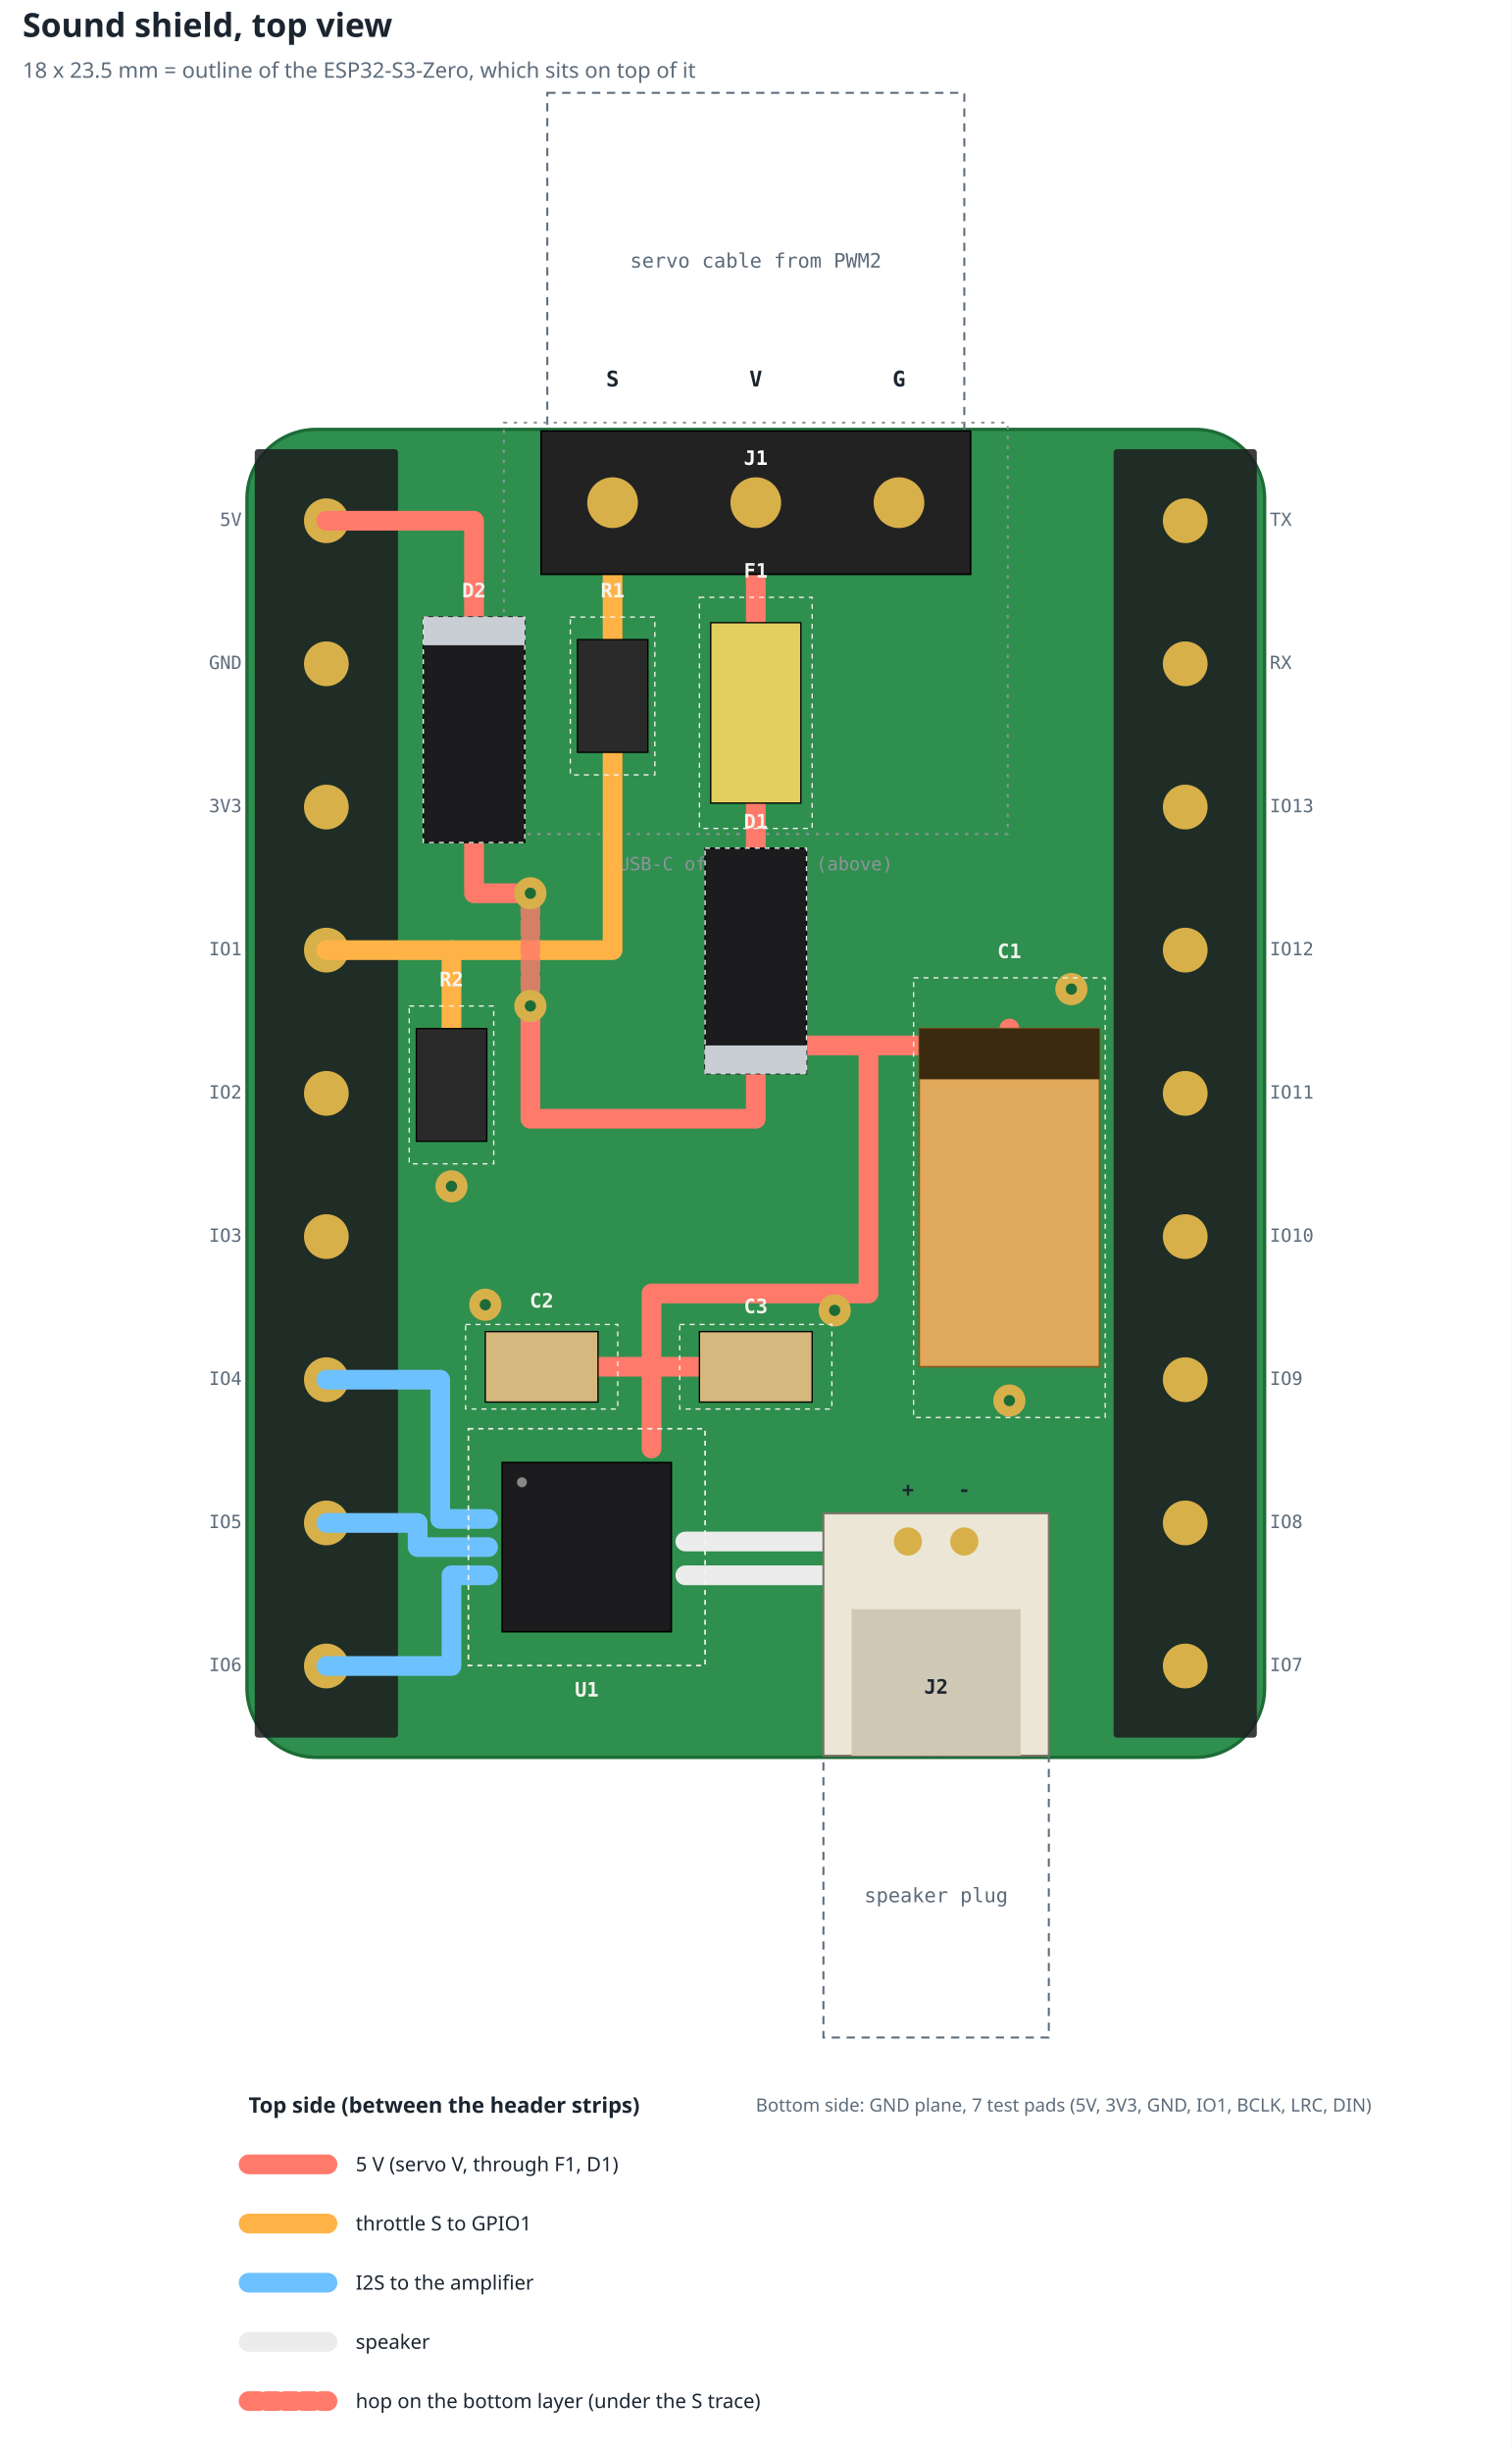
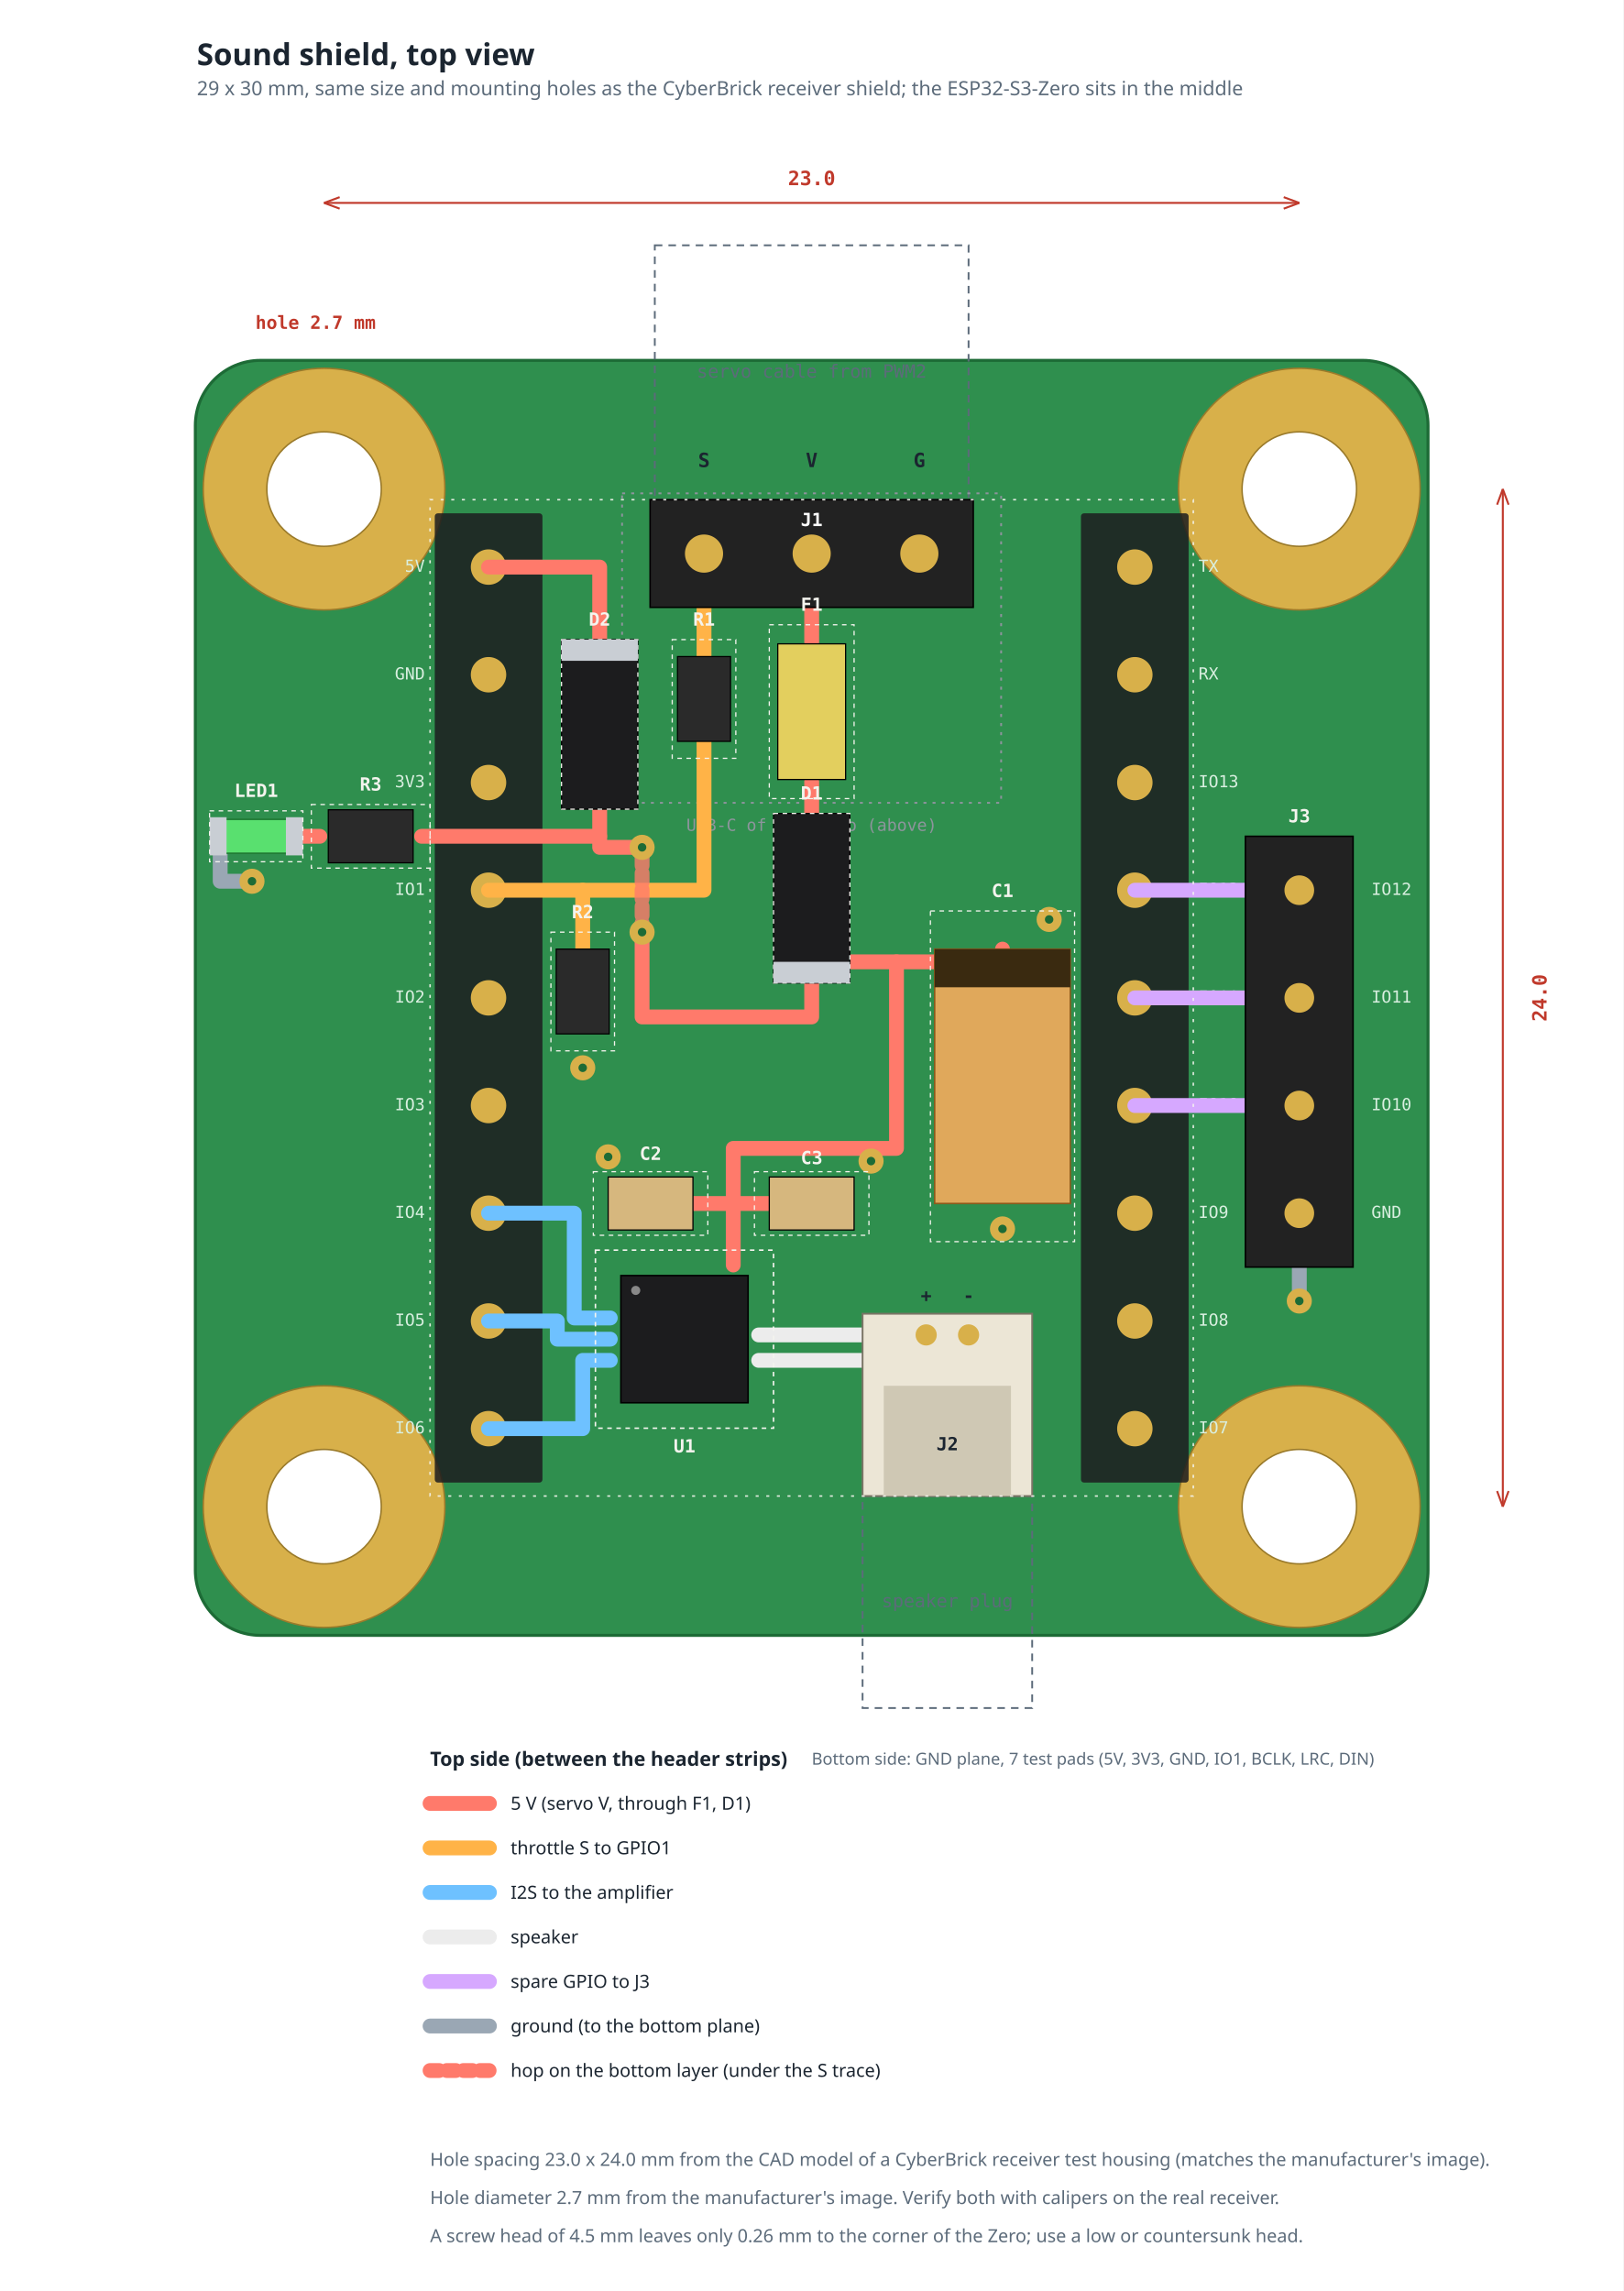
- <svg xmlns="http://www.w3.org/2000/svg" viewBox="0 0 912 1479" width="912" height="1479">
-   <rect width="912" height="1479" fill="#ffffff" />
-   <text x="13.6" y="15.2" font-family="system-ui,sans-serif" font-size="20" font-weight="600" text-anchor="start" dominant-baseline="middle" fill="#1b2530">Sound shield, top view</text>
-   <text x="13.6" y="42.4" font-family="system-ui,sans-serif" font-size="13" font-weight="500" text-anchor="start" dominant-baseline="middle" fill="#5c6b7a">18 x 23.5 mm = outline of the ESP32-S3-Zero, which sits on top of it</text>
-   <rect x="150.0" y="260.0" width="612.0" height="799.0" rx="40.8" fill="#1d6b36" stroke="#1d6b36" stroke-width="4" />
-   <rect x="150.0" y="260.0" width="612.0" height="799.0" rx="40.8" fill="#2f8f4e" stroke="none" />
-   <rect x="330.2" y="56.0" width="251.6" height="204.0" fill="none" stroke="#5c6b7a" stroke-width="1.2" stroke-dasharray="5 4" />
-   <text x="456.0" y="158.0" font-family="ui-monospace,Menlo,Consolas,monospace" font-size="12" font-weight="500" text-anchor="middle" dominant-baseline="middle" fill="#5c6b7a">servo cable from PWM2</text>
-   <rect x="496.8" y="1059.0" width="136.0" height="170.0" fill="none" stroke="#5c6b7a" stroke-width="1.2" stroke-dasharray="5 4" />
-   <text x="564.8" y="1144.0" font-family="ui-monospace,Menlo,Consolas,monospace" font-size="12" font-weight="500" text-anchor="middle" dominant-baseline="middle" fill="#5c6b7a">speaker plug</text>
-   <rect x="304.0" y="254.9" width="304.0" height="248.2" fill="none" stroke="#8d949c" stroke-width="1.2" stroke-dasharray="2 4" />
-   <text x="456.0" y="521.8" font-family="ui-monospace,Menlo,Consolas,monospace" font-size="11" font-weight="500" text-anchor="middle" dominant-baseline="middle" fill="#8d949c">USB-C of the Zero (above)</text>
-   <rect x="153.7" y="270.9" width="86.4" height="777.2" fill="#1c1c1e" opacity="0.85" rx="2" />
-   <rect x="671.9" y="270.9" width="86.4" height="777.2" fill="#1c1c1e" opacity="0.85" rx="2" />
-   <circle cx="196.9" cy="314.1" r="13.5" fill="#d8b04a" />
-   <circle cx="715.1" cy="314.1" r="13.5" fill="#d8b04a" />
-   <text x="145.9" y="314.1" font-family="ui-monospace,Menlo,Consolas,monospace" font-size="11" font-weight="500" text-anchor="end" dominant-baseline="middle" fill="#5c6b7a">5V</text>
-   <text x="766.1" y="314.1" font-family="ui-monospace,Menlo,Consolas,monospace" font-size="11" font-weight="500" text-anchor="start" dominant-baseline="middle" fill="#5c6b7a">TX</text>
-   <circle cx="196.9" cy="400.4" r="13.5" fill="#d8b04a" />
-   <circle cx="715.1" cy="400.4" r="13.5" fill="#d8b04a" />
-   <text x="145.9" y="400.4" font-family="ui-monospace,Menlo,Consolas,monospace" font-size="11" font-weight="500" text-anchor="end" dominant-baseline="middle" fill="#5c6b7a">GND</text>
-   <text x="766.1" y="400.4" font-family="ui-monospace,Menlo,Consolas,monospace" font-size="11" font-weight="500" text-anchor="start" dominant-baseline="middle" fill="#5c6b7a">RX</text>
-   <circle cx="196.9" cy="486.8" r="13.5" fill="#d8b04a" />
-   <circle cx="715.1" cy="486.8" r="13.5" fill="#d8b04a" />
-   <text x="145.9" y="486.8" font-family="ui-monospace,Menlo,Consolas,monospace" font-size="11" font-weight="500" text-anchor="end" dominant-baseline="middle" fill="#5c6b7a">3V3</text>
-   <text x="766.1" y="486.8" font-family="ui-monospace,Menlo,Consolas,monospace" font-size="11" font-weight="500" text-anchor="start" dominant-baseline="middle" fill="#5c6b7a">IO13</text>
-   <circle cx="196.9" cy="573.1" r="13.5" fill="#d8b04a" />
-   <circle cx="715.1" cy="573.1" r="13.5" fill="#d8b04a" />
-   <text x="145.9" y="573.1" font-family="ui-monospace,Menlo,Consolas,monospace" font-size="11" font-weight="500" text-anchor="end" dominant-baseline="middle" fill="#5c6b7a">IO1</text>
-   <text x="766.1" y="573.1" font-family="ui-monospace,Menlo,Consolas,monospace" font-size="11" font-weight="500" text-anchor="start" dominant-baseline="middle" fill="#5c6b7a">IO12</text>
-   <circle cx="196.9" cy="659.5" r="13.5" fill="#d8b04a" />
-   <circle cx="715.1" cy="659.5" r="13.5" fill="#d8b04a" />
-   <text x="145.9" y="659.5" font-family="ui-monospace,Menlo,Consolas,monospace" font-size="11" font-weight="500" text-anchor="end" dominant-baseline="middle" fill="#5c6b7a">IO2</text>
-   <text x="766.1" y="659.5" font-family="ui-monospace,Menlo,Consolas,monospace" font-size="11" font-weight="500" text-anchor="start" dominant-baseline="middle" fill="#5c6b7a">IO11</text>
-   <circle cx="196.9" cy="745.9" r="13.5" fill="#d8b04a" />
-   <circle cx="715.1" cy="745.9" r="13.5" fill="#d8b04a" />
-   <text x="145.9" y="745.9" font-family="ui-monospace,Menlo,Consolas,monospace" font-size="11" font-weight="500" text-anchor="end" dominant-baseline="middle" fill="#5c6b7a">IO3</text>
-   <text x="766.1" y="745.9" font-family="ui-monospace,Menlo,Consolas,monospace" font-size="11" font-weight="500" text-anchor="start" dominant-baseline="middle" fill="#5c6b7a">IO10</text>
-   <circle cx="196.9" cy="832.2" r="13.5" fill="#d8b04a" />
-   <circle cx="715.1" cy="832.2" r="13.5" fill="#d8b04a" />
-   <text x="145.9" y="832.2" font-family="ui-monospace,Menlo,Consolas,monospace" font-size="11" font-weight="500" text-anchor="end" dominant-baseline="middle" fill="#5c6b7a">IO4</text>
-   <text x="766.1" y="832.2" font-family="ui-monospace,Menlo,Consolas,monospace" font-size="11" font-weight="500" text-anchor="start" dominant-baseline="middle" fill="#5c6b7a">IO9</text>
-   <circle cx="196.9" cy="918.6" r="13.5" fill="#d8b04a" />
-   <circle cx="715.1" cy="918.6" r="13.5" fill="#d8b04a" />
-   <text x="145.9" y="918.6" font-family="ui-monospace,Menlo,Consolas,monospace" font-size="11" font-weight="500" text-anchor="end" dominant-baseline="middle" fill="#5c6b7a">IO5</text>
-   <text x="766.1" y="918.6" font-family="ui-monospace,Menlo,Consolas,monospace" font-size="11" font-weight="500" text-anchor="start" dominant-baseline="middle" fill="#5c6b7a">IO8</text>
-   <circle cx="196.9" cy="1004.9" r="13.5" fill="#d8b04a" />
-   <circle cx="715.1" cy="1004.9" r="13.5" fill="#d8b04a" />
-   <text x="145.9" y="1004.9" font-family="ui-monospace,Menlo,Consolas,monospace" font-size="11" font-weight="500" text-anchor="end" dominant-baseline="middle" fill="#5c6b7a">IO6</text>
-   <text x="766.1" y="1004.9" font-family="ui-monospace,Menlo,Consolas,monospace" font-size="11" font-weight="500" text-anchor="start" dominant-baseline="middle" fill="#5c6b7a">IO7</text>
-   <polyline points="369.6,303.2 369.6,389.2" fill="none" stroke="#ffb347" stroke-width="11.9" stroke-linejoin="round" stroke-linecap="round" />
-   <polyline points="369.6,450.4 369.6,573.1 196.9,573.1" fill="none" stroke="#ffb347" stroke-width="11.9" stroke-linejoin="round" stroke-linecap="round" />
-   <polyline points="456.0,303.2 456.0,373.9" fill="none" stroke="#ff7a6b" stroke-width="11.9" stroke-linejoin="round" stroke-linecap="round" />
-   <polyline points="456.0,486.1 456.0,528.6" fill="none" stroke="#ff7a6b" stroke-width="11.9" stroke-linejoin="round" stroke-linecap="round" />
-   <polyline points="456.0,630.6 609.0,630.6 609.0,620.4" fill="none" stroke="#ff7a6b" stroke-width="11.9" stroke-linejoin="round" stroke-linecap="round" />
-   <polyline points="456.0,630.6 456.0,674.8 320.0,674.8 320.0,606.8" fill="none" stroke="#ff7a6b" stroke-width="11.9" stroke-linejoin="round" stroke-linecap="round" />
-   <polyline points="320.0,606.8 320.0,538.8" fill="none" stroke="#ff7a6b" stroke-width="11.9" stroke-linejoin="round" stroke-linecap="round" stroke-dasharray="6 5" opacity="0.8" />
-   <polyline points="320.0,538.8 286.0,538.8 286.0,494.6" fill="none" stroke="#ff7a6b" stroke-width="11.9" stroke-linejoin="round" stroke-linecap="round" />
-   <polyline points="286.0,385.8 286.0,314.1 196.9,314.1" fill="none" stroke="#ff7a6b" stroke-width="11.9" stroke-linejoin="round" stroke-linecap="round" />
-   <polyline points="524.0,630.6 524.0,780.2 393.1,780.2 393.1,873.7" fill="none" stroke="#ff7a6b" stroke-width="11.9" stroke-linejoin="round" stroke-linecap="round" />
-   <polyline points="360.8,824.4 393.1,824.4" fill="none" stroke="#ff7a6b" stroke-width="11.9" stroke-linejoin="round" stroke-linecap="round" />
-   <polyline points="393.1,824.4 422.0,824.4" fill="none" stroke="#ff7a6b" stroke-width="11.9" stroke-linejoin="round" stroke-linecap="round" />
-   <polyline points="196.9,832.2 265.6,832.2 265.6,916.2 294.5,916.2" fill="none" stroke="#6ec1ff" stroke-width="11.9" stroke-linejoin="round" stroke-linecap="round" />
-   <polyline points="196.9,918.6 252.0,918.6 252.0,933.2 294.5,933.2" fill="none" stroke="#6ec1ff" stroke-width="11.9" stroke-linejoin="round" stroke-linecap="round" />
-   <polyline points="196.9,1004.9 272.4,1004.9 272.4,950.2 294.5,950.2" fill="none" stroke="#6ec1ff" stroke-width="11.9" stroke-linejoin="round" stroke-linecap="round" />
-   <polyline points="413.5,929.8 547.8,929.8" fill="none" stroke="#ececec" stroke-width="11.9" stroke-linejoin="round" stroke-linecap="round" />
-   <polyline points="413.5,950.2 581.8,950.2 581.8,929.8" fill="none" stroke="#ececec" stroke-width="11.9" stroke-linejoin="round" stroke-linecap="round" />
-   <polyline points="272.4,573.1 272.4,620.4" fill="none" stroke="#ffb347" stroke-width="11.9" stroke-linejoin="round" stroke-linecap="round" />
-   <circle cx="272.4" cy="715.6" r="9.7" fill="#d8b04a" />
-   <circle cx="272.4" cy="715.6" r="3.4" fill="#1d6b36" />
-   <circle cx="292.8" cy="787.0" r="9.7" fill="#d8b04a" />
-   <circle cx="292.8" cy="787.0" r="3.4" fill="#1d6b36" />
-   <circle cx="503.6" cy="790.4" r="9.7" fill="#d8b04a" />
-   <circle cx="503.6" cy="790.4" r="3.4" fill="#1d6b36" />
-   <circle cx="609.0" cy="844.8" r="9.7" fill="#d8b04a" />
-   <circle cx="609.0" cy="844.8" r="3.4" fill="#1d6b36" />
-   <circle cx="354.0" cy="933.2" r="9.7" fill="#d8b04a" />
-   <circle cx="354.0" cy="933.2" r="3.4" fill="#1d6b36" />
-   <circle cx="646.4" cy="596.6" r="9.7" fill="#d8b04a" />
-   <circle cx="646.4" cy="596.6" r="3.4" fill="#1d6b36" />
-   <circle cx="320.0" cy="606.8" r="9.7" fill="#d8b04a" />
-   <circle cx="320.0" cy="606.8" r="3.4" fill="#1d6b36" />
-   <circle cx="320.0" cy="538.8" r="9.7" fill="#d8b04a" />
-   <circle cx="320.0" cy="538.8" r="3.4" fill="#1d6b36" />
-   <rect x="326.5" y="260.0" width="259.1" height="86.4" fill="#222" stroke="#000" stroke-width="1" />
-   <circle cx="369.6" cy="303.2" r="15.3" fill="#d8b04a" />
-   <circle cx="456.0" cy="303.2" r="15.3" fill="#d8b04a" />
-   <circle cx="542.4" cy="303.2" r="15.3" fill="#d8b04a" />
-   <text x="369.6" y="229.4" font-family="ui-monospace,Menlo,Consolas,monospace" font-size="13" font-weight="700" text-anchor="middle" dominant-baseline="middle" fill="#1b2530">S</text>
-   <text x="456.0" y="229.4" font-family="ui-monospace,Menlo,Consolas,monospace" font-size="13" font-weight="700" text-anchor="middle" dominant-baseline="middle" fill="#1b2530">V</text>
-   <text x="542.4" y="229.4" font-family="ui-monospace,Menlo,Consolas,monospace" font-size="13" font-weight="700" text-anchor="middle" dominant-baseline="middle" fill="#1b2530">G</text>
-   <rect x="348.4" y="385.8" width="42.5" height="68.0" fill="#2a2a2a" stroke="#000" stroke-width="0.8" />
-   <rect x="344.1" y="372.2" width="51.0" height="95.2" fill="none" stroke="#f4f4ee" stroke-width="0.8" stroke-dasharray="3 3" />
-   <text x="369.6" y="356.9" font-family="ui-monospace,Menlo,Consolas,monospace" font-size="12" font-weight="700" text-anchor="middle" dominant-baseline="middle" fill="#f4f4ee">R1</text>
-   <rect x="428.8" y="375.6" width="54.4" height="108.8" fill="#e3cf5e" stroke="#000" stroke-width="0.8" />
-   <rect x="422.0" y="360.3" width="68.0" height="139.4" fill="none" stroke="#f4f4ee" stroke-width="0.8" stroke-dasharray="3 3" />
-   <text x="456.0" y="345.0" font-family="ui-monospace,Menlo,Consolas,monospace" font-size="12" font-weight="700" text-anchor="middle" dominant-baseline="middle" fill="#f4f4ee">F1</text>
-   <rect x="425.4" y="511.6" width="61.2" height="136.0" fill="#1c1c1e" stroke="#000" stroke-width="0.8" />
-   <rect x="425.4" y="511.6" width="61.2" height="136.0" fill="none" stroke="#f4f4ee" stroke-width="0.8" stroke-dasharray="3 3" />
-   <rect x="425.4" y="630.6" width="61.2" height="17.0" fill="#c9ced4" stroke="none" />
-   <text x="456.0" y="496.3" font-family="ui-monospace,Menlo,Consolas,monospace" font-size="12" font-weight="700" text-anchor="middle" dominant-baseline="middle" fill="#f4f4ee">D1</text>
-   <rect x="255.4" y="372.2" width="61.2" height="136.0" fill="#1c1c1e" stroke="#000" stroke-width="0.8" />
-   <rect x="255.4" y="372.2" width="61.2" height="136.0" fill="none" stroke="#f4f4ee" stroke-width="0.8" stroke-dasharray="3 3" />
-   <rect x="255.4" y="372.2" width="61.2" height="17.0" fill="#c9ced4" stroke="none" />
-   <text x="286.0" y="356.9" font-family="ui-monospace,Menlo,Consolas,monospace" font-size="12" font-weight="700" text-anchor="middle" dominant-baseline="middle" fill="#f4f4ee">D2</text>
-   <rect x="251.2" y="620.4" width="42.5" height="68.0" fill="#2a2a2a" stroke="#000" stroke-width="0.8" />
-   <rect x="246.9" y="606.8" width="51.0" height="95.2" fill="none" stroke="#f4f4ee" stroke-width="0.8" stroke-dasharray="3 3" />
-   <text x="272.4" y="591.5" font-family="ui-monospace,Menlo,Consolas,monospace" font-size="12" font-weight="700" text-anchor="middle" dominant-baseline="middle" fill="#f4f4ee">R2</text>
-   <rect x="554.6" y="620.4" width="108.8" height="204.0" fill="#e0a85b" stroke="#8a5a1c" stroke-width="1" />
-   <rect x="554.6" y="620.4" width="108.8" height="30.6" fill="#3a2a10" stroke="none" />
-   <rect x="551.2" y="589.8" width="115.6" height="265.2" fill="none" stroke="#f4f4ee" stroke-width="0.8" stroke-dasharray="3 3" />
-   <text x="609.0" y="574.5" font-family="ui-monospace,Menlo,Consolas,monospace" font-size="12" font-weight="700" text-anchor="middle" dominant-baseline="middle" fill="#f4f4ee">C1</text>
-   <rect x="292.8" y="803.2" width="68.0" height="42.5" fill="#d6b77e" stroke="#000" stroke-width="0.8" />
-   <rect x="280.9" y="798.9" width="91.8" height="51.0" fill="none" stroke="#f4f4ee" stroke-width="0.8" stroke-dasharray="3 3" />
-   <rect x="422.0" y="803.2" width="68.0" height="42.5" fill="#d6b77e" stroke="#000" stroke-width="0.8" />
-   <rect x="410.1" y="798.9" width="91.8" height="51.0" fill="none" stroke="#f4f4ee" stroke-width="0.8" stroke-dasharray="3 3" />
-   <rect x="282.6" y="861.8" width="142.8" height="142.8" fill="none" stroke="#f4f4ee" stroke-width="1" stroke-dasharray="3 3" />
-   <rect x="303.0" y="882.2" width="102.0" height="102.0" fill="#1c1c1e" stroke="#000" stroke-width="1" />
-   <circle cx="314.9" cy="894.1" r="3" fill="#888" />
-   <rect x="496.8" y="912.8" width="136.0" height="146.2" fill="#ece6d6" stroke="#7a7466" stroke-width="1.2" />
-   <rect x="513.8" y="970.6" width="102.0" height="88.4" fill="#cfc8b4" stroke="none" />
-   <circle cx="547.8" cy="929.8" r="8.5" fill="#d8b04a" />
-   <circle cx="581.8" cy="929.8" r="8.5" fill="#d8b04a" />
-   <text x="547.8" y="899.2" font-family="ui-monospace,Menlo,Consolas,monospace" font-size="12" font-weight="700" text-anchor="middle" dominant-baseline="middle" fill="#1b2530">+</text>
-   <text x="581.8" y="899.2" font-family="ui-monospace,Menlo,Consolas,monospace" font-size="12" font-weight="700" text-anchor="middle" dominant-baseline="middle" fill="#1b2530">-</text>
-   <text x="354.0" y="1019.9" font-family="ui-monospace,Menlo,Consolas,monospace" font-size="12" font-weight="700" text-anchor="middle" dominant-baseline="middle" fill="#f4f4ee">U1</text>
-   <text x="326.8" y="785.3" font-family="ui-monospace,Menlo,Consolas,monospace" font-size="12" font-weight="700" text-anchor="middle" dominant-baseline="middle" fill="#f4f4ee">C2</text>
-   <text x="456.0" y="788.7" font-family="ui-monospace,Menlo,Consolas,monospace" font-size="12" font-weight="700" text-anchor="middle" dominant-baseline="middle" fill="#f4f4ee">C3</text>
-   <text x="564.8" y="1018.2" font-family="ui-monospace,Menlo,Consolas,monospace" font-size="12" font-weight="700" text-anchor="middle" dominant-baseline="middle" fill="#1b2530">J2</text>
-   <text x="456.0" y="277.0" font-family="ui-monospace,Menlo,Consolas,monospace" font-size="12" font-weight="700" text-anchor="middle" dominant-baseline="middle" fill="#fff">J1</text>
-   <text x="150.0" y="1269.8" font-family="system-ui,sans-serif" font-size="13" font-weight="600" text-anchor="start" dominant-baseline="middle" fill="#1b2530">Top side (between the header strips)</text>
-   <line x1="150.0" x2="197.6" y1="1305.5" y2="1305.5" stroke="#ff7a6b" stroke-width="11.9" stroke-linecap="round" />
-   <text x="214.6" y="1305.5" font-family="system-ui,sans-serif" font-size="12" font-weight="500" text-anchor="start" dominant-baseline="middle" fill="#1b2530">5 V (servo V, through F1, D1)</text>
-   <line x1="150.0" x2="197.6" y1="1341.2" y2="1341.2" stroke="#ffb347" stroke-width="11.9" stroke-linecap="round" />
-   <text x="214.6" y="1341.2" font-family="system-ui,sans-serif" font-size="12" font-weight="500" text-anchor="start" dominant-baseline="middle" fill="#1b2530">throttle S to GPIO1</text>
-   <line x1="150.0" x2="197.6" y1="1376.9" y2="1376.9" stroke="#6ec1ff" stroke-width="11.9" stroke-linecap="round" />
-   <text x="214.6" y="1376.9" font-family="system-ui,sans-serif" font-size="12" font-weight="500" text-anchor="start" dominant-baseline="middle" fill="#1b2530">I2S to the amplifier</text>
-   <line x1="150.0" x2="197.6" y1="1412.6" y2="1412.6" stroke="#ececec" stroke-width="11.9" stroke-linecap="round" />
-   <text x="214.6" y="1412.6" font-family="system-ui,sans-serif" font-size="12" font-weight="500" text-anchor="start" dominant-baseline="middle" fill="#1b2530">speaker</text>
-   <line x1="150.0" x2="197.6" y1="1448.3" y2="1448.3" stroke="#ff7a6b" stroke-width="11.9" stroke-dasharray="6 5" stroke-linecap="round" />
-   <text x="214.6" y="1448.3" font-family="system-ui,sans-serif" font-size="12" font-weight="500" text-anchor="start" dominant-baseline="middle" fill="#1b2530">hop on the bottom layer (under the S trace)</text>
-   <text x="456.0" y="1269.8" font-family="system-ui,sans-serif" font-size="11" font-weight="500" text-anchor="start" dominant-baseline="middle" fill="#5c6b7a">Bottom side: GND plane, 7 test pads (5V, 3V3, GND, IO1, BCLK, LRC, DIN)</text>
+ <svg xmlns="http://www.w3.org/2000/svg" viewBox="0 0 1072 1513" width="1072" height="1513">
+   <rect width="1072" height="1513" fill="#ffffff" />
+   <text x="130.0" y="36.0" font-family="system-ui,sans-serif" font-size="20" font-weight="600" text-anchor="start" dominant-baseline="middle" fill="#1b2530">Sound shield, top view</text>
+   <text x="130.0" y="58.4" font-family="system-ui,sans-serif" font-size="13" font-weight="500" text-anchor="start" dominant-baseline="middle" fill="#5c6b7a">29 x 30 mm, same size and mounting holes as the CyberBrick receiver shield; the ESP32-S3-Zero sits in the middle</text>
+   <rect x="130.0" y="239.0" width="812.0" height="840.0" rx="42.0" fill="#1d6b36" stroke="#1d6b36" stroke-width="4" />
+   <rect x="130.0" y="239.0" width="812.0" height="840.0" rx="42.0" fill="#2f8f4e" stroke="none" />
+   <circle cx="214.0" cy="323.0" r="79.8" fill="#d8b04a" stroke="#9a7a2a" stroke-width="1" />
+   <circle cx="214.0" cy="323.0" r="37.8" fill="#ffffff" stroke="#9a7a2a" stroke-width="1" />
+   <circle cx="858.0" cy="323.0" r="79.8" fill="#d8b04a" stroke="#9a7a2a" stroke-width="1" />
+   <circle cx="858.0" cy="323.0" r="37.8" fill="#ffffff" stroke="#9a7a2a" stroke-width="1" />
+   <circle cx="214.0" cy="995.0" r="79.8" fill="#d8b04a" stroke="#9a7a2a" stroke-width="1" />
+   <circle cx="214.0" cy="995.0" r="37.8" fill="#ffffff" stroke="#9a7a2a" stroke-width="1" />
+   <circle cx="858.0" cy="995.0" r="79.8" fill="#d8b04a" stroke="#9a7a2a" stroke-width="1" />
+   <circle cx="858.0" cy="995.0" r="37.8" fill="#ffffff" stroke="#9a7a2a" stroke-width="1" />
+   <rect x="432.4" y="162.0" width="207.2" height="168.0" fill="none" stroke="#5c6b7a" stroke-width="1.2" stroke-dasharray="5 4" />
+   <text x="536.0" y="246.0" font-family="ui-monospace,Menlo,Consolas,monospace" font-size="12" font-weight="500" text-anchor="middle" dominant-baseline="middle" fill="#5c6b7a">servo cable from PWM2</text>
+   <rect x="569.6" y="988.0" width="112.0" height="140.0" fill="none" stroke="#5c6b7a" stroke-width="1.2" stroke-dasharray="5 4" />
+   <text x="625.6" y="1058.0" font-family="ui-monospace,Menlo,Consolas,monospace" font-size="12" font-weight="500" text-anchor="middle" dominant-baseline="middle" fill="#5c6b7a">speaker plug</text>
+   <rect x="410.8" y="325.8" width="250.3" height="204.4" fill="none" stroke="#8d949c" stroke-width="1.2" stroke-dasharray="2 4" />
+   <text x="536.0" y="545.6" font-family="ui-monospace,Menlo,Consolas,monospace" font-size="11" font-weight="500" text-anchor="middle" dominant-baseline="middle" fill="#8d949c">USB-C of the Zero (above)</text>
+   <rect x="287.1" y="339.0" width="71.1" height="640.1" fill="#1c1c1e" opacity="0.85" rx="2" />
+   <rect x="713.8" y="339.0" width="71.1" height="640.1" fill="#1c1c1e" opacity="0.85" rx="2" />
+   <circle cx="322.6" cy="374.5" r="11.7" fill="#d8b04a" />
+   <circle cx="749.4" cy="374.5" r="11.7" fill="#d8b04a" />
+   <text x="280.6" y="374.5" font-family="ui-monospace,Menlo,Consolas,monospace" font-size="11" font-weight="500" text-anchor="end" dominant-baseline="middle" fill="#d9efe0">5V</text>
+   <text x="791.4" y="374.5" font-family="ui-monospace,Menlo,Consolas,monospace" font-size="11" font-weight="500" text-anchor="start" dominant-baseline="middle" fill="#d9efe0">TX</text>
+   <circle cx="322.6" cy="445.6" r="11.7" fill="#d8b04a" />
+   <circle cx="749.4" cy="445.6" r="11.7" fill="#d8b04a" />
+   <text x="280.6" y="445.6" font-family="ui-monospace,Menlo,Consolas,monospace" font-size="11" font-weight="500" text-anchor="end" dominant-baseline="middle" fill="#d9efe0">GND</text>
+   <text x="791.4" y="445.6" font-family="ui-monospace,Menlo,Consolas,monospace" font-size="11" font-weight="500" text-anchor="start" dominant-baseline="middle" fill="#d9efe0">RX</text>
+   <circle cx="322.6" cy="516.8" r="11.7" fill="#d8b04a" />
+   <circle cx="749.4" cy="516.8" r="11.7" fill="#d8b04a" />
+   <text x="280.6" y="516.8" font-family="ui-monospace,Menlo,Consolas,monospace" font-size="11" font-weight="500" text-anchor="end" dominant-baseline="middle" fill="#d9efe0">3V3</text>
+   <text x="791.4" y="516.8" font-family="ui-monospace,Menlo,Consolas,monospace" font-size="11" font-weight="500" text-anchor="start" dominant-baseline="middle" fill="#d9efe0">IO13</text>
+   <circle cx="322.6" cy="587.9" r="11.7" fill="#d8b04a" />
+   <circle cx="749.4" cy="587.9" r="11.7" fill="#d8b04a" />
+   <text x="280.6" y="587.9" font-family="ui-monospace,Menlo,Consolas,monospace" font-size="11" font-weight="500" text-anchor="end" dominant-baseline="middle" fill="#d9efe0">IO1</text>
+   <text x="791.4" y="587.9" font-family="ui-monospace,Menlo,Consolas,monospace" font-size="11" font-weight="500" text-anchor="start" dominant-baseline="middle" fill="#d9efe0">IO12</text>
+   <circle cx="322.6" cy="659.0" r="11.7" fill="#d8b04a" />
+   <circle cx="749.4" cy="659.0" r="11.7" fill="#d8b04a" />
+   <text x="280.6" y="659.0" font-family="ui-monospace,Menlo,Consolas,monospace" font-size="11" font-weight="500" text-anchor="end" dominant-baseline="middle" fill="#d9efe0">IO2</text>
+   <text x="791.4" y="659.0" font-family="ui-monospace,Menlo,Consolas,monospace" font-size="11" font-weight="500" text-anchor="start" dominant-baseline="middle" fill="#d9efe0">IO11</text>
+   <circle cx="322.6" cy="730.1" r="11.7" fill="#d8b04a" />
+   <circle cx="749.4" cy="730.1" r="11.7" fill="#d8b04a" />
+   <text x="280.6" y="730.1" font-family="ui-monospace,Menlo,Consolas,monospace" font-size="11" font-weight="500" text-anchor="end" dominant-baseline="middle" fill="#d9efe0">IO3</text>
+   <text x="791.4" y="730.1" font-family="ui-monospace,Menlo,Consolas,monospace" font-size="11" font-weight="500" text-anchor="start" dominant-baseline="middle" fill="#d9efe0">IO10</text>
+   <circle cx="322.6" cy="801.2" r="11.7" fill="#d8b04a" />
+   <circle cx="749.4" cy="801.2" r="11.7" fill="#d8b04a" />
+   <text x="280.6" y="801.2" font-family="ui-monospace,Menlo,Consolas,monospace" font-size="11" font-weight="500" text-anchor="end" dominant-baseline="middle" fill="#d9efe0">IO4</text>
+   <text x="791.4" y="801.2" font-family="ui-monospace,Menlo,Consolas,monospace" font-size="11" font-weight="500" text-anchor="start" dominant-baseline="middle" fill="#d9efe0">IO9</text>
+   <circle cx="322.6" cy="872.4" r="11.7" fill="#d8b04a" />
+   <circle cx="749.4" cy="872.4" r="11.7" fill="#d8b04a" />
+   <text x="280.6" y="872.4" font-family="ui-monospace,Menlo,Consolas,monospace" font-size="11" font-weight="500" text-anchor="end" dominant-baseline="middle" fill="#d9efe0">IO5</text>
+   <text x="791.4" y="872.4" font-family="ui-monospace,Menlo,Consolas,monospace" font-size="11" font-weight="500" text-anchor="start" dominant-baseline="middle" fill="#d9efe0">IO8</text>
+   <circle cx="322.6" cy="943.5" r="11.7" fill="#d8b04a" />
+   <circle cx="749.4" cy="943.5" r="11.7" fill="#d8b04a" />
+   <text x="280.6" y="943.5" font-family="ui-monospace,Menlo,Consolas,monospace" font-size="11" font-weight="500" text-anchor="end" dominant-baseline="middle" fill="#d9efe0">IO6</text>
+   <text x="791.4" y="943.5" font-family="ui-monospace,Menlo,Consolas,monospace" font-size="11" font-weight="500" text-anchor="start" dominant-baseline="middle" fill="#d9efe0">IO7</text>
+   <polyline points="464.9,365.6 464.9,436.4" fill="none" stroke="#ffb347" stroke-width="9.8" stroke-linejoin="round" stroke-linecap="round" />
+   <polyline points="464.9,486.8 464.9,587.9 322.6,587.9" fill="none" stroke="#ffb347" stroke-width="9.8" stroke-linejoin="round" stroke-linecap="round" />
+   <polyline points="536.0,365.6 536.0,423.8" fill="none" stroke="#ff7a6b" stroke-width="9.8" stroke-linejoin="round" stroke-linecap="round" />
+   <polyline points="536.0,516.2 536.0,551.2" fill="none" stroke="#ff7a6b" stroke-width="9.8" stroke-linejoin="round" stroke-linecap="round" />
+   <polyline points="536.0,635.2 662.0,635.2 662.0,626.8" fill="none" stroke="#ff7a6b" stroke-width="9.8" stroke-linejoin="round" stroke-linecap="round" />
+   <polyline points="536.0,635.2 536.0,671.6 424.0,671.6 424.0,615.6" fill="none" stroke="#ff7a6b" stroke-width="9.8" stroke-linejoin="round" stroke-linecap="round" />
+   <polyline points="424.0,615.6 424.0,559.6" fill="none" stroke="#ff7a6b" stroke-width="9.8" stroke-linejoin="round" stroke-linecap="round" stroke-dasharray="6 5" opacity="0.8" />
+   <polyline points="424.0,559.6 396.0,559.6 396.0,523.2" fill="none" stroke="#ff7a6b" stroke-width="9.8" stroke-linejoin="round" stroke-linecap="round" />
+   <polyline points="396.0,433.6 396.0,374.5 322.6,374.5" fill="none" stroke="#ff7a6b" stroke-width="9.8" stroke-linejoin="round" stroke-linecap="round" />
+   <polyline points="592.0,635.2 592.0,758.4 484.2,758.4 484.2,835.4" fill="none" stroke="#ff7a6b" stroke-width="9.8" stroke-linejoin="round" stroke-linecap="round" />
+   <polyline points="457.6,794.8 484.2,794.8" fill="none" stroke="#ff7a6b" stroke-width="9.8" stroke-linejoin="round" stroke-linecap="round" />
+   <polyline points="484.2,794.8 508.0,794.8" fill="none" stroke="#ff7a6b" stroke-width="9.8" stroke-linejoin="round" stroke-linecap="round" />
+   <polyline points="322.6,801.2 379.2,801.2 379.2,870.4 403.0,870.4" fill="none" stroke="#6ec1ff" stroke-width="9.8" stroke-linejoin="round" stroke-linecap="round" />
+   <polyline points="322.6,872.4 368.0,872.4 368.0,884.4 403.0,884.4" fill="none" stroke="#6ec1ff" stroke-width="9.8" stroke-linejoin="round" stroke-linecap="round" />
+   <polyline points="322.6,943.5 384.8,943.5 384.8,898.4 403.0,898.4" fill="none" stroke="#6ec1ff" stroke-width="9.8" stroke-linejoin="round" stroke-linecap="round" />
+   <polyline points="501.0,881.6 611.6,881.6" fill="none" stroke="#ececec" stroke-width="9.8" stroke-linejoin="round" stroke-linecap="round" />
+   <polyline points="501.0,898.4 639.6,898.4 639.6,881.6" fill="none" stroke="#ececec" stroke-width="9.8" stroke-linejoin="round" stroke-linecap="round" />
+   <polyline points="384.8,587.9 384.8,626.8" fill="none" stroke="#ffb347" stroke-width="9.8" stroke-linejoin="round" stroke-linecap="round" />
+   <polyline points="396.0,552.3 278.4,552.3" fill="none" stroke="#ff7a6b" stroke-width="9.8" stroke-linejoin="round" stroke-linecap="round" />
+   <polyline points="211.2,552.3 193.0,552.3" fill="none" stroke="#ff7a6b" stroke-width="9.8" stroke-linejoin="round" stroke-linecap="round" />
+   <polyline points="145.4,552.3 145.4,582.0 166.4,582.0" fill="none" stroke="#9aa7b4" stroke-width="9.8" stroke-linejoin="round" stroke-linecap="round" />
+   <polyline points="749.4,587.9 858.0,587.9" fill="none" stroke="#d6a8ff" stroke-width="9.8" stroke-linejoin="round" stroke-linecap="round" />
+   <polyline points="749.4,659.0 858.0,659.0" fill="none" stroke="#d6a8ff" stroke-width="9.8" stroke-linejoin="round" stroke-linecap="round" />
+   <polyline points="749.4,730.1 858.0,730.1" fill="none" stroke="#d6a8ff" stroke-width="9.8" stroke-linejoin="round" stroke-linecap="round" />
+   <polyline points="858.0,801.2 858.0,859.2" fill="none" stroke="#9aa7b4" stroke-width="9.8" stroke-linejoin="round" stroke-linecap="round" />
+   <circle cx="384.8" cy="705.2" r="8.3" fill="#d8b04a" />
+   <circle cx="384.8" cy="705.2" r="2.8" fill="#1d6b36" />
+   <circle cx="401.6" cy="764.0" r="8.3" fill="#d8b04a" />
+   <circle cx="401.6" cy="764.0" r="2.8" fill="#1d6b36" />
+   <circle cx="575.2" cy="766.8" r="8.3" fill="#d8b04a" />
+   <circle cx="575.2" cy="766.8" r="2.8" fill="#1d6b36" />
+   <circle cx="662.0" cy="811.6" r="8.3" fill="#d8b04a" />
+   <circle cx="662.0" cy="811.6" r="2.8" fill="#1d6b36" />
+   <circle cx="452.0" cy="884.4" r="8.3" fill="#d8b04a" />
+   <circle cx="452.0" cy="884.4" r="2.8" fill="#1d6b36" />
+   <circle cx="692.8" cy="607.2" r="8.3" fill="#d8b04a" />
+   <circle cx="692.8" cy="607.2" r="2.8" fill="#1d6b36" />
+   <circle cx="166.4" cy="582.0" r="8.3" fill="#d8b04a" />
+   <circle cx="166.4" cy="582.0" r="2.8" fill="#1d6b36" />
+   <circle cx="858.0" cy="859.2" r="8.3" fill="#d8b04a" />
+   <circle cx="858.0" cy="859.2" r="2.8" fill="#1d6b36" />
+   <circle cx="424.0" cy="615.6" r="8.3" fill="#d8b04a" />
+   <circle cx="424.0" cy="615.6" r="2.8" fill="#1d6b36" />
+   <circle cx="424.0" cy="559.6" r="8.3" fill="#d8b04a" />
+   <circle cx="424.0" cy="559.6" r="2.8" fill="#1d6b36" />
+   <rect x="429.3" y="330.0" width="213.4" height="71.1" fill="#222" stroke="#000" stroke-width="1" />
+   <circle cx="464.9" cy="365.6" r="12.6" fill="#d8b04a" />
+   <circle cx="536.0" cy="365.6" r="12.6" fill="#d8b04a" />
+   <circle cx="607.1" cy="365.6" r="12.6" fill="#d8b04a" />
+   <text x="464.9" y="304.8" font-family="ui-monospace,Menlo,Consolas,monospace" font-size="13" font-weight="700" text-anchor="middle" dominant-baseline="middle" fill="#1b2530">S</text>
+   <text x="536.0" y="304.8" font-family="ui-monospace,Menlo,Consolas,monospace" font-size="13" font-weight="700" text-anchor="middle" dominant-baseline="middle" fill="#1b2530">V</text>
+   <text x="607.1" y="304.8" font-family="ui-monospace,Menlo,Consolas,monospace" font-size="13" font-weight="700" text-anchor="middle" dominant-baseline="middle" fill="#1b2530">G</text>
+   <rect x="447.4" y="433.6" width="35.0" height="56.0" fill="#2a2a2a" stroke="#000" stroke-width="0.8" />
+   <rect x="443.9" y="422.4" width="42.0" height="78.4" fill="none" stroke="#f4f4ee" stroke-width="0.8" stroke-dasharray="3 3" />
+   <text x="464.9" y="409.8" font-family="ui-monospace,Menlo,Consolas,monospace" font-size="12" font-weight="700" text-anchor="middle" dominant-baseline="middle" fill="#f4f4ee">R1</text>
+   <rect x="513.6" y="425.2" width="44.8" height="89.6" fill="#e3cf5e" stroke="#000" stroke-width="0.8" />
+   <rect x="508.0" y="412.6" width="56.0" height="114.8" fill="none" stroke="#f4f4ee" stroke-width="0.8" stroke-dasharray="3 3" />
+   <text x="536.0" y="400.0" font-family="ui-monospace,Menlo,Consolas,monospace" font-size="12" font-weight="700" text-anchor="middle" dominant-baseline="middle" fill="#f4f4ee">F1</text>
+   <rect x="510.8" y="537.2" width="50.4" height="112.0" fill="#1c1c1e" stroke="#000" stroke-width="0.8" />
+   <rect x="510.8" y="537.2" width="50.4" height="112.0" fill="none" stroke="#f4f4ee" stroke-width="0.8" stroke-dasharray="3 3" />
+   <rect x="510.8" y="635.2" width="50.4" height="14.0" fill="#c9ced4" stroke="none" />
+   <text x="536.0" y="524.6" font-family="ui-monospace,Menlo,Consolas,monospace" font-size="12" font-weight="700" text-anchor="middle" dominant-baseline="middle" fill="#f4f4ee">D1</text>
+   <rect x="370.8" y="422.4" width="50.4" height="112.0" fill="#1c1c1e" stroke="#000" stroke-width="0.8" />
+   <rect x="370.8" y="422.4" width="50.4" height="112.0" fill="none" stroke="#f4f4ee" stroke-width="0.8" stroke-dasharray="3 3" />
+   <rect x="370.8" y="422.4" width="50.4" height="14.0" fill="#c9ced4" stroke="none" />
+   <text x="396.0" y="409.8" font-family="ui-monospace,Menlo,Consolas,monospace" font-size="12" font-weight="700" text-anchor="middle" dominant-baseline="middle" fill="#f4f4ee">D2</text>
+   <rect x="367.3" y="626.8" width="35.0" height="56.0" fill="#2a2a2a" stroke="#000" stroke-width="0.8" />
+   <rect x="363.8" y="615.6" width="42.0" height="78.4" fill="none" stroke="#f4f4ee" stroke-width="0.8" stroke-dasharray="3 3" />
+   <text x="384.8" y="603.0" font-family="ui-monospace,Menlo,Consolas,monospace" font-size="12" font-weight="700" text-anchor="middle" dominant-baseline="middle" fill="#f4f4ee">R2</text>
+   <rect x="617.2" y="626.8" width="89.6" height="168.0" fill="#e0a85b" stroke="#8a5a1c" stroke-width="1" />
+   <rect x="617.2" y="626.8" width="89.6" height="25.2" fill="#3a2a10" stroke="none" />
+   <rect x="614.4" y="601.6" width="95.2" height="218.4" fill="none" stroke="#f4f4ee" stroke-width="0.8" stroke-dasharray="3 3" />
+   <text x="662.0" y="589.0" font-family="ui-monospace,Menlo,Consolas,monospace" font-size="12" font-weight="700" text-anchor="middle" dominant-baseline="middle" fill="#f4f4ee">C1</text>
+   <rect x="401.6" y="777.3" width="56.0" height="35.0" fill="#d6b77e" stroke="#000" stroke-width="0.8" />
+   <rect x="391.8" y="773.8" width="75.6" height="42.0" fill="none" stroke="#f4f4ee" stroke-width="0.8" stroke-dasharray="3 3" />
+   <rect x="508.0" y="777.3" width="56.0" height="35.0" fill="#d6b77e" stroke="#000" stroke-width="0.8" />
+   <rect x="498.2" y="773.8" width="75.6" height="42.0" fill="none" stroke="#f4f4ee" stroke-width="0.8" stroke-dasharray="3 3" />
+   <rect x="393.2" y="825.6" width="117.6" height="117.6" fill="none" stroke="#f4f4ee" stroke-width="1" stroke-dasharray="3 3" />
+   <rect x="410.0" y="842.4" width="84.0" height="84.0" fill="#1c1c1e" stroke="#000" stroke-width="1" />
+   <circle cx="419.8" cy="852.2" r="3" fill="#888" />
+   <rect x="569.6" y="867.6" width="112.0" height="120.4" fill="#ece6d6" stroke="#7a7466" stroke-width="1.2" />
+   <rect x="583.6" y="915.2" width="84.0" height="72.8" fill="#cfc8b4" stroke="none" />
+   <circle cx="611.6" cy="881.6" r="7.0" fill="#d8b04a" />
+   <circle cx="639.6" cy="881.6" r="7.0" fill="#d8b04a" />
+   <text x="611.6" y="856.4" font-family="ui-monospace,Menlo,Consolas,monospace" font-size="12" font-weight="700" text-anchor="middle" dominant-baseline="middle" fill="#1b2530">+</text>
+   <text x="639.6" y="856.4" font-family="ui-monospace,Menlo,Consolas,monospace" font-size="12" font-weight="700" text-anchor="middle" dominant-baseline="middle" fill="#1b2530">-</text>
+   <rect x="146.8" y="541.1" width="44.8" height="22.4" fill="#59e06f" stroke="#1f7a33" stroke-width="1" />
+   <rect x="138.4" y="539.7" width="11.2" height="25.2" fill="#c9ced4" stroke="none" />
+   <rect x="188.8" y="539.7" width="11.2" height="25.2" fill="#c9ced4" stroke="none" />
+   <rect x="138.4" y="535.5" width="61.6" height="33.6" fill="none" stroke="#f4f4ee" stroke-width="0.8" stroke-dasharray="3 3" />
+   <text x="169.2" y="522.9" font-family="ui-monospace,Menlo,Consolas,monospace" font-size="12" font-weight="700" text-anchor="middle" dominant-baseline="middle" fill="#f4f4ee">LED1</text>
+   <rect x="216.8" y="534.8" width="56.0" height="35.0" fill="#2a2a2a" stroke="#000" stroke-width="0.8" />
+   <rect x="205.6" y="531.3" width="78.4" height="42.0" fill="none" stroke="#f4f4ee" stroke-width="0.8" stroke-dasharray="3 3" />
+   <text x="244.8" y="518.7" font-family="ui-monospace,Menlo,Consolas,monospace" font-size="12" font-weight="700" text-anchor="middle" dominant-baseline="middle" fill="#f4f4ee">R3</text>
+   <rect x="822.4" y="552.3" width="71.1" height="284.5" fill="#222" stroke="#000" stroke-width="1" />
+   <circle cx="858.0" cy="587.9" r="9.8" fill="#d8b04a" />
+   <text x="905.6" y="587.9" font-family="ui-monospace,Menlo,Consolas,monospace" font-size="11" font-weight="500" text-anchor="start" dominant-baseline="middle" fill="#d9efe0">IO12</text>
+   <circle cx="858.0" cy="659.0" r="9.8" fill="#d8b04a" />
+   <text x="905.6" y="659.0" font-family="ui-monospace,Menlo,Consolas,monospace" font-size="11" font-weight="500" text-anchor="start" dominant-baseline="middle" fill="#d9efe0">IO11</text>
+   <circle cx="858.0" cy="730.1" r="9.8" fill="#d8b04a" />
+   <text x="905.6" y="730.1" font-family="ui-monospace,Menlo,Consolas,monospace" font-size="11" font-weight="500" text-anchor="start" dominant-baseline="middle" fill="#d9efe0">IO10</text>
+   <circle cx="858.0" cy="801.2" r="9.8" fill="#d8b04a" />
+   <text x="905.6" y="801.2" font-family="ui-monospace,Menlo,Consolas,monospace" font-size="11" font-weight="500" text-anchor="start" dominant-baseline="middle" fill="#d9efe0">GND</text>
+   <text x="858.0" y="539.7" font-family="ui-monospace,Menlo,Consolas,monospace" font-size="12" font-weight="700" text-anchor="middle" dominant-baseline="middle" fill="#f4f4ee">J3</text>
+   <text x="452.0" y="955.8" font-family="ui-monospace,Menlo,Consolas,monospace" font-size="12" font-weight="700" text-anchor="middle" dominant-baseline="middle" fill="#f4f4ee">U1</text>
+   <text x="429.6" y="762.6" font-family="ui-monospace,Menlo,Consolas,monospace" font-size="12" font-weight="700" text-anchor="middle" dominant-baseline="middle" fill="#f4f4ee">C2</text>
+   <text x="536.0" y="765.4" font-family="ui-monospace,Menlo,Consolas,monospace" font-size="12" font-weight="700" text-anchor="middle" dominant-baseline="middle" fill="#f4f4ee">C3</text>
+   <text x="625.6" y="954.4" font-family="ui-monospace,Menlo,Consolas,monospace" font-size="12" font-weight="700" text-anchor="middle" dominant-baseline="middle" fill="#1b2530">J2</text>
+   <text x="536.0" y="344.0" font-family="ui-monospace,Menlo,Consolas,monospace" font-size="12" font-weight="700" text-anchor="middle" dominant-baseline="middle" fill="#fff">J1</text>
+   <rect x="284.0" y="330.0" width="504.0" height="658.0" fill="none" stroke="#f4f4ee" stroke-width="1" stroke-dasharray="2 5" opacity="0.9" />
+   <line x1="214.0" y1="134.0" x2="858.0" y2="134.0" stroke="#c0392b" stroke-width="1.3" />
+   <line x1="214.0" y1="134.0" x2="224.3" y2="137.8" stroke="#c0392b" stroke-width="1.3" />
+   <line x1="214.0" y1="134.0" x2="224.3" y2="130.2" stroke="#c0392b" stroke-width="1.3" />
+   <line x1="858.0" y1="134.0" x2="847.7" y2="130.2" stroke="#c0392b" stroke-width="1.3" />
+   <line x1="858.0" y1="134.0" x2="847.7" y2="137.8" stroke="#c0392b" stroke-width="1.3" />
+   <text x="536.0" y="118.6" font-family="ui-monospace,Menlo,Consolas,monospace" font-size="13" font-weight="600" text-anchor="middle" dominant-baseline="middle" fill="#c0392b">23.0</text>
+   <line x1="992.4" y1="323.0" x2="992.4" y2="995.0" stroke="#c0392b" stroke-width="1.3" />
+   <line x1="992.4" y1="323.0" x2="988.6" y2="333.3" stroke="#c0392b" stroke-width="1.3" />
+   <line x1="992.4" y1="323.0" x2="996.2" y2="333.3" stroke="#c0392b" stroke-width="1.3" />
+   <line x1="992.4" y1="995.0" x2="996.2" y2="984.7" stroke="#c0392b" stroke-width="1.3" />
+   <line x1="992.4" y1="995.0" x2="988.6" y2="984.7" stroke="#c0392b" stroke-width="1.3" />
+   <text x="1017.6" y="659.0" font-family="ui-monospace,Menlo,Consolas,monospace" font-size="13" font-weight="600" text-anchor="middle" dominant-baseline="middle" fill="#c0392b" transform="rotate(-90 1017.6 659.0)">24.0</text>
+   <text x="208.4" y="213.8" font-family="ui-monospace,Menlo,Consolas,monospace" font-size="12" font-weight="600" text-anchor="middle" dominant-baseline="middle" fill="#c0392b">hole 2.7 mm</text>
+   <text x="284.0" y="1161.6" font-family="system-ui,sans-serif" font-size="13" font-weight="600" text-anchor="start" dominant-baseline="middle" fill="#1b2530">Top side (between the header strips)</text>
+   <line x1="284.0" x2="323.2" y1="1191.0" y2="1191.0" stroke="#ff7a6b" stroke-width="9.8" stroke-linecap="round" />
+   <text x="337.2" y="1191.0" font-family="system-ui,sans-serif" font-size="12" font-weight="500" text-anchor="start" dominant-baseline="middle" fill="#1b2530">5 V (servo V, through F1, D1)</text>
+   <line x1="284.0" x2="323.2" y1="1220.4" y2="1220.4" stroke="#ffb347" stroke-width="9.8" stroke-linecap="round" />
+   <text x="337.2" y="1220.4" font-family="system-ui,sans-serif" font-size="12" font-weight="500" text-anchor="start" dominant-baseline="middle" fill="#1b2530">throttle S to GPIO1</text>
+   <line x1="284.0" x2="323.2" y1="1249.8" y2="1249.8" stroke="#6ec1ff" stroke-width="9.8" stroke-linecap="round" />
+   <text x="337.2" y="1249.8" font-family="system-ui,sans-serif" font-size="12" font-weight="500" text-anchor="start" dominant-baseline="middle" fill="#1b2530">I2S to the amplifier</text>
+   <line x1="284.0" x2="323.2" y1="1279.2" y2="1279.2" stroke="#ececec" stroke-width="9.8" stroke-linecap="round" />
+   <text x="337.2" y="1279.2" font-family="system-ui,sans-serif" font-size="12" font-weight="500" text-anchor="start" dominant-baseline="middle" fill="#1b2530">speaker</text>
+   <line x1="284.0" x2="323.2" y1="1308.6" y2="1308.6" stroke="#d6a8ff" stroke-width="9.8" stroke-linecap="round" />
+   <text x="337.2" y="1308.6" font-family="system-ui,sans-serif" font-size="12" font-weight="500" text-anchor="start" dominant-baseline="middle" fill="#1b2530">spare GPIO to J3</text>
+   <line x1="284.0" x2="323.2" y1="1338.0" y2="1338.0" stroke="#9aa7b4" stroke-width="9.8" stroke-linecap="round" />
+   <text x="337.2" y="1338.0" font-family="system-ui,sans-serif" font-size="12" font-weight="500" text-anchor="start" dominant-baseline="middle" fill="#1b2530">ground (to the bottom plane)</text>
+   <line x1="284.0" x2="323.2" y1="1367.4" y2="1367.4" stroke="#ff7a6b" stroke-width="9.8" stroke-dasharray="6 5" stroke-linecap="round" />
+   <text x="337.2" y="1367.4" font-family="system-ui,sans-serif" font-size="12" font-weight="500" text-anchor="start" dominant-baseline="middle" fill="#1b2530">hop on the bottom layer (under the S trace)</text>
+   <text x="536.0" y="1161.6" font-family="system-ui,sans-serif" font-size="11" font-weight="500" text-anchor="start" dominant-baseline="middle" fill="#5c6b7a">Bottom side: GND plane, 7 test pads (5V, 3V3, GND, IO1, BCLK, LRC, DIN)</text>
+   <text x="284.0" y="1426.2" font-family="system-ui,sans-serif" font-size="12" font-weight="500" text-anchor="start" dominant-baseline="middle" fill="#5c6b7a">Hole spacing 23.0 x 24.0 mm from the CAD model of a CyberBrick receiver test housing (matches the manufacturer's image).</text>
+   <text x="284.0" y="1451.4" font-family="system-ui,sans-serif" font-size="12" font-weight="500" text-anchor="start" dominant-baseline="middle" fill="#5c6b7a">Hole diameter 2.7 mm from the manufacturer's image. Verify both with calipers on the real receiver.</text>
+   <text x="284.0" y="1476.6" font-family="system-ui,sans-serif" font-size="12" font-weight="500" text-anchor="start" dominant-baseline="middle" fill="#5c6b7a">A screw head of 4.5 mm leaves only 0.26 mm to the corner of the Zero; use a low or countersunk head.</text>
</svg>
